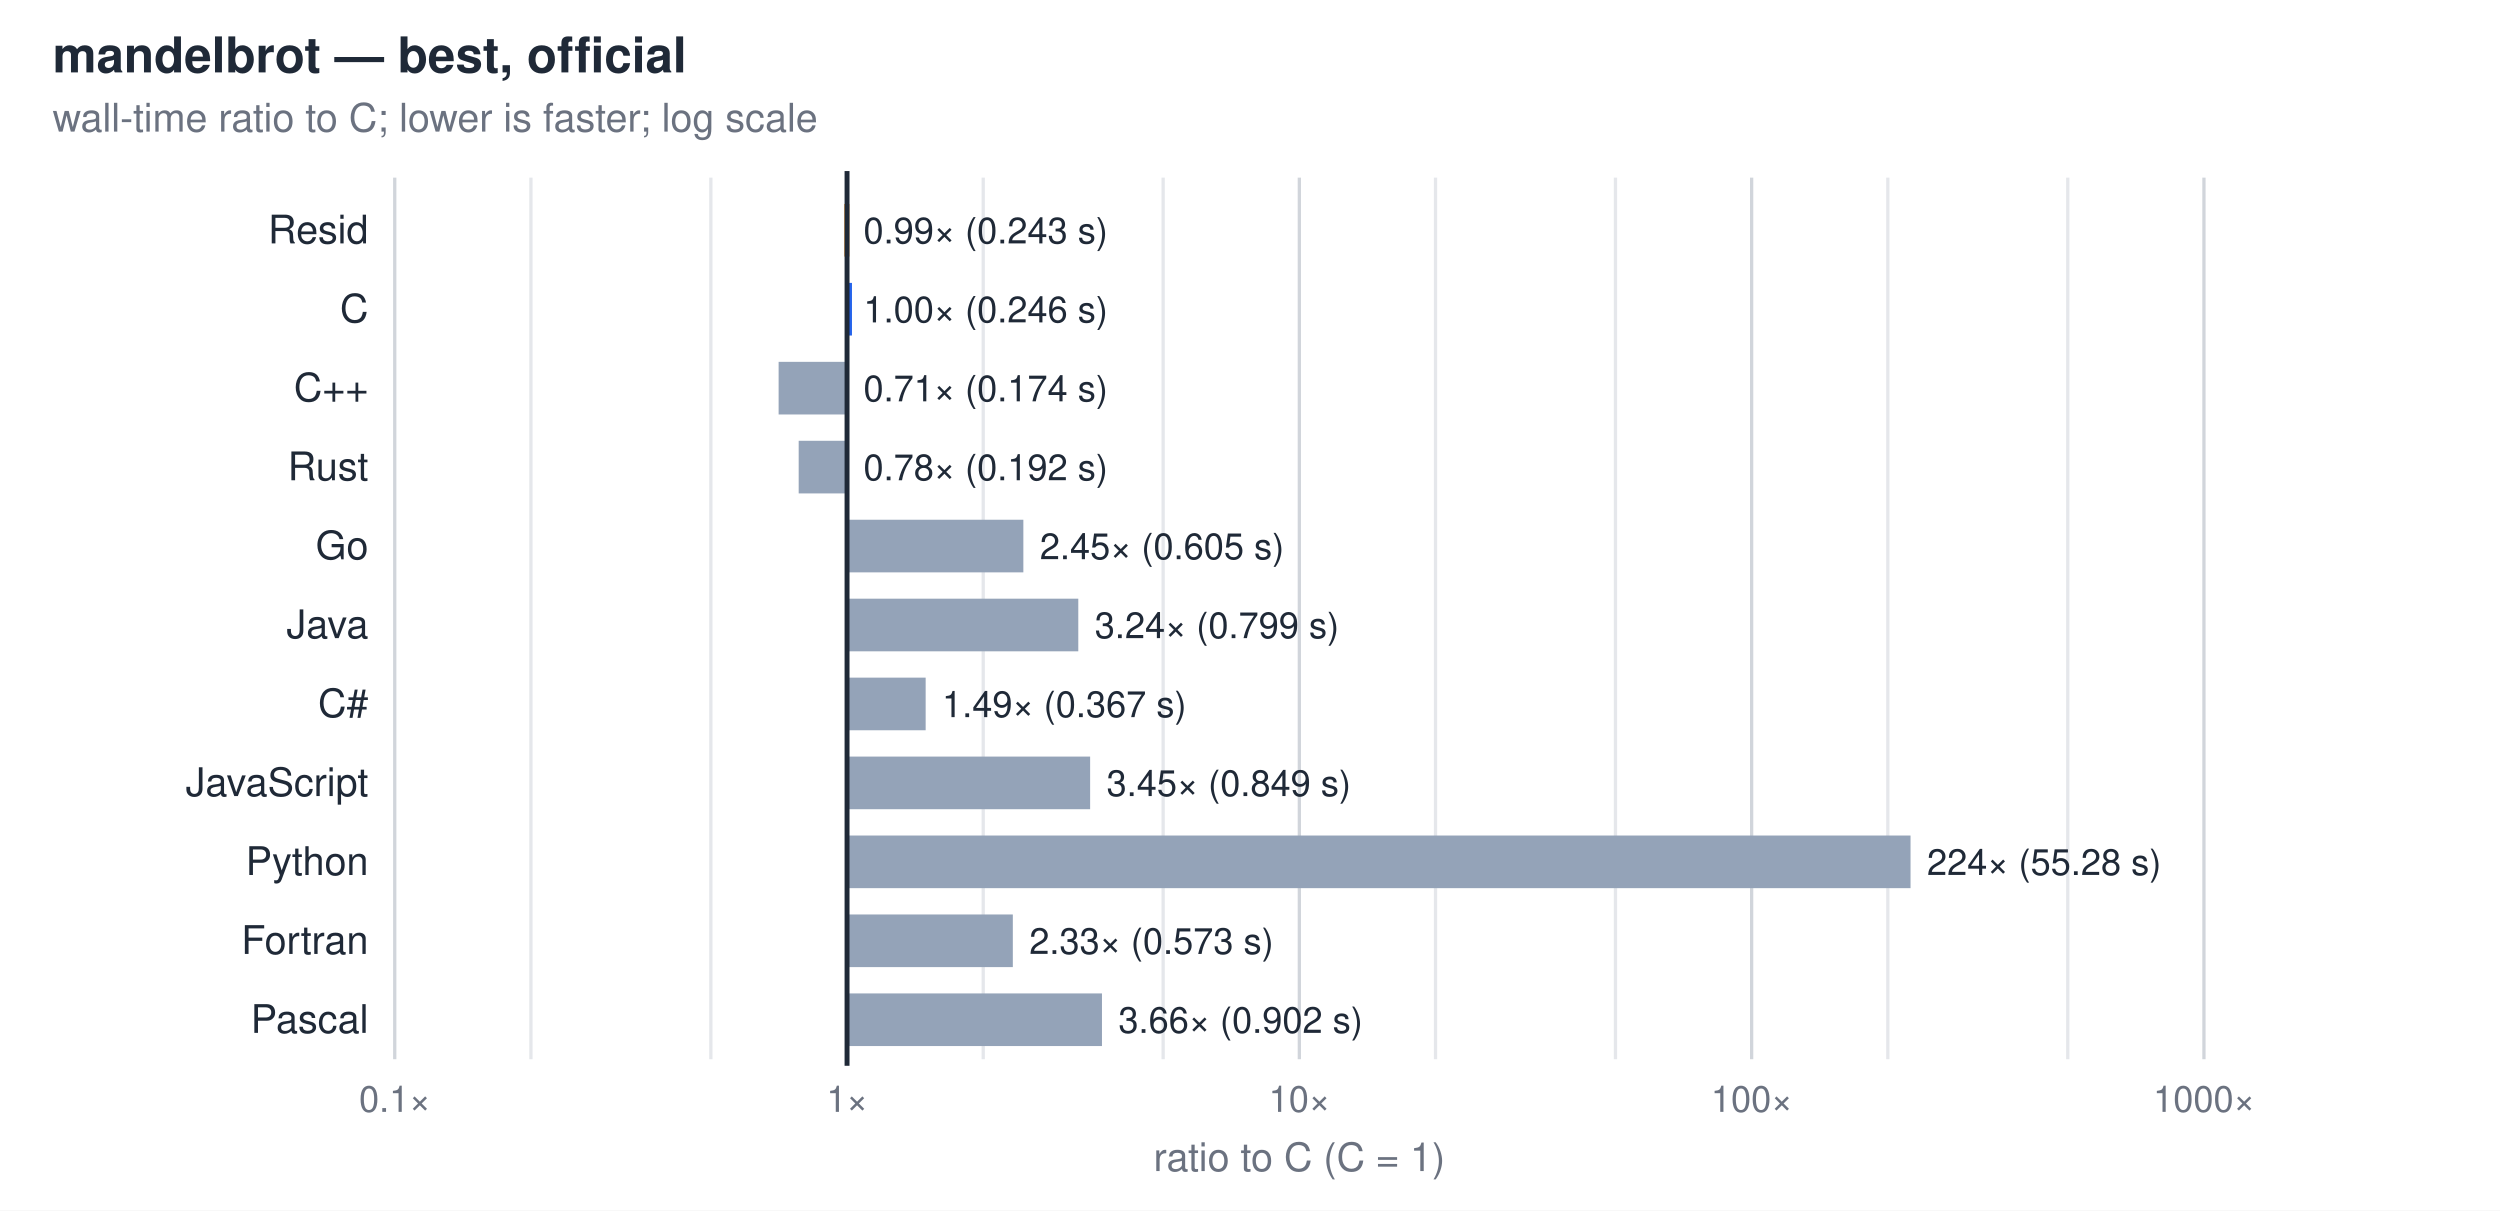
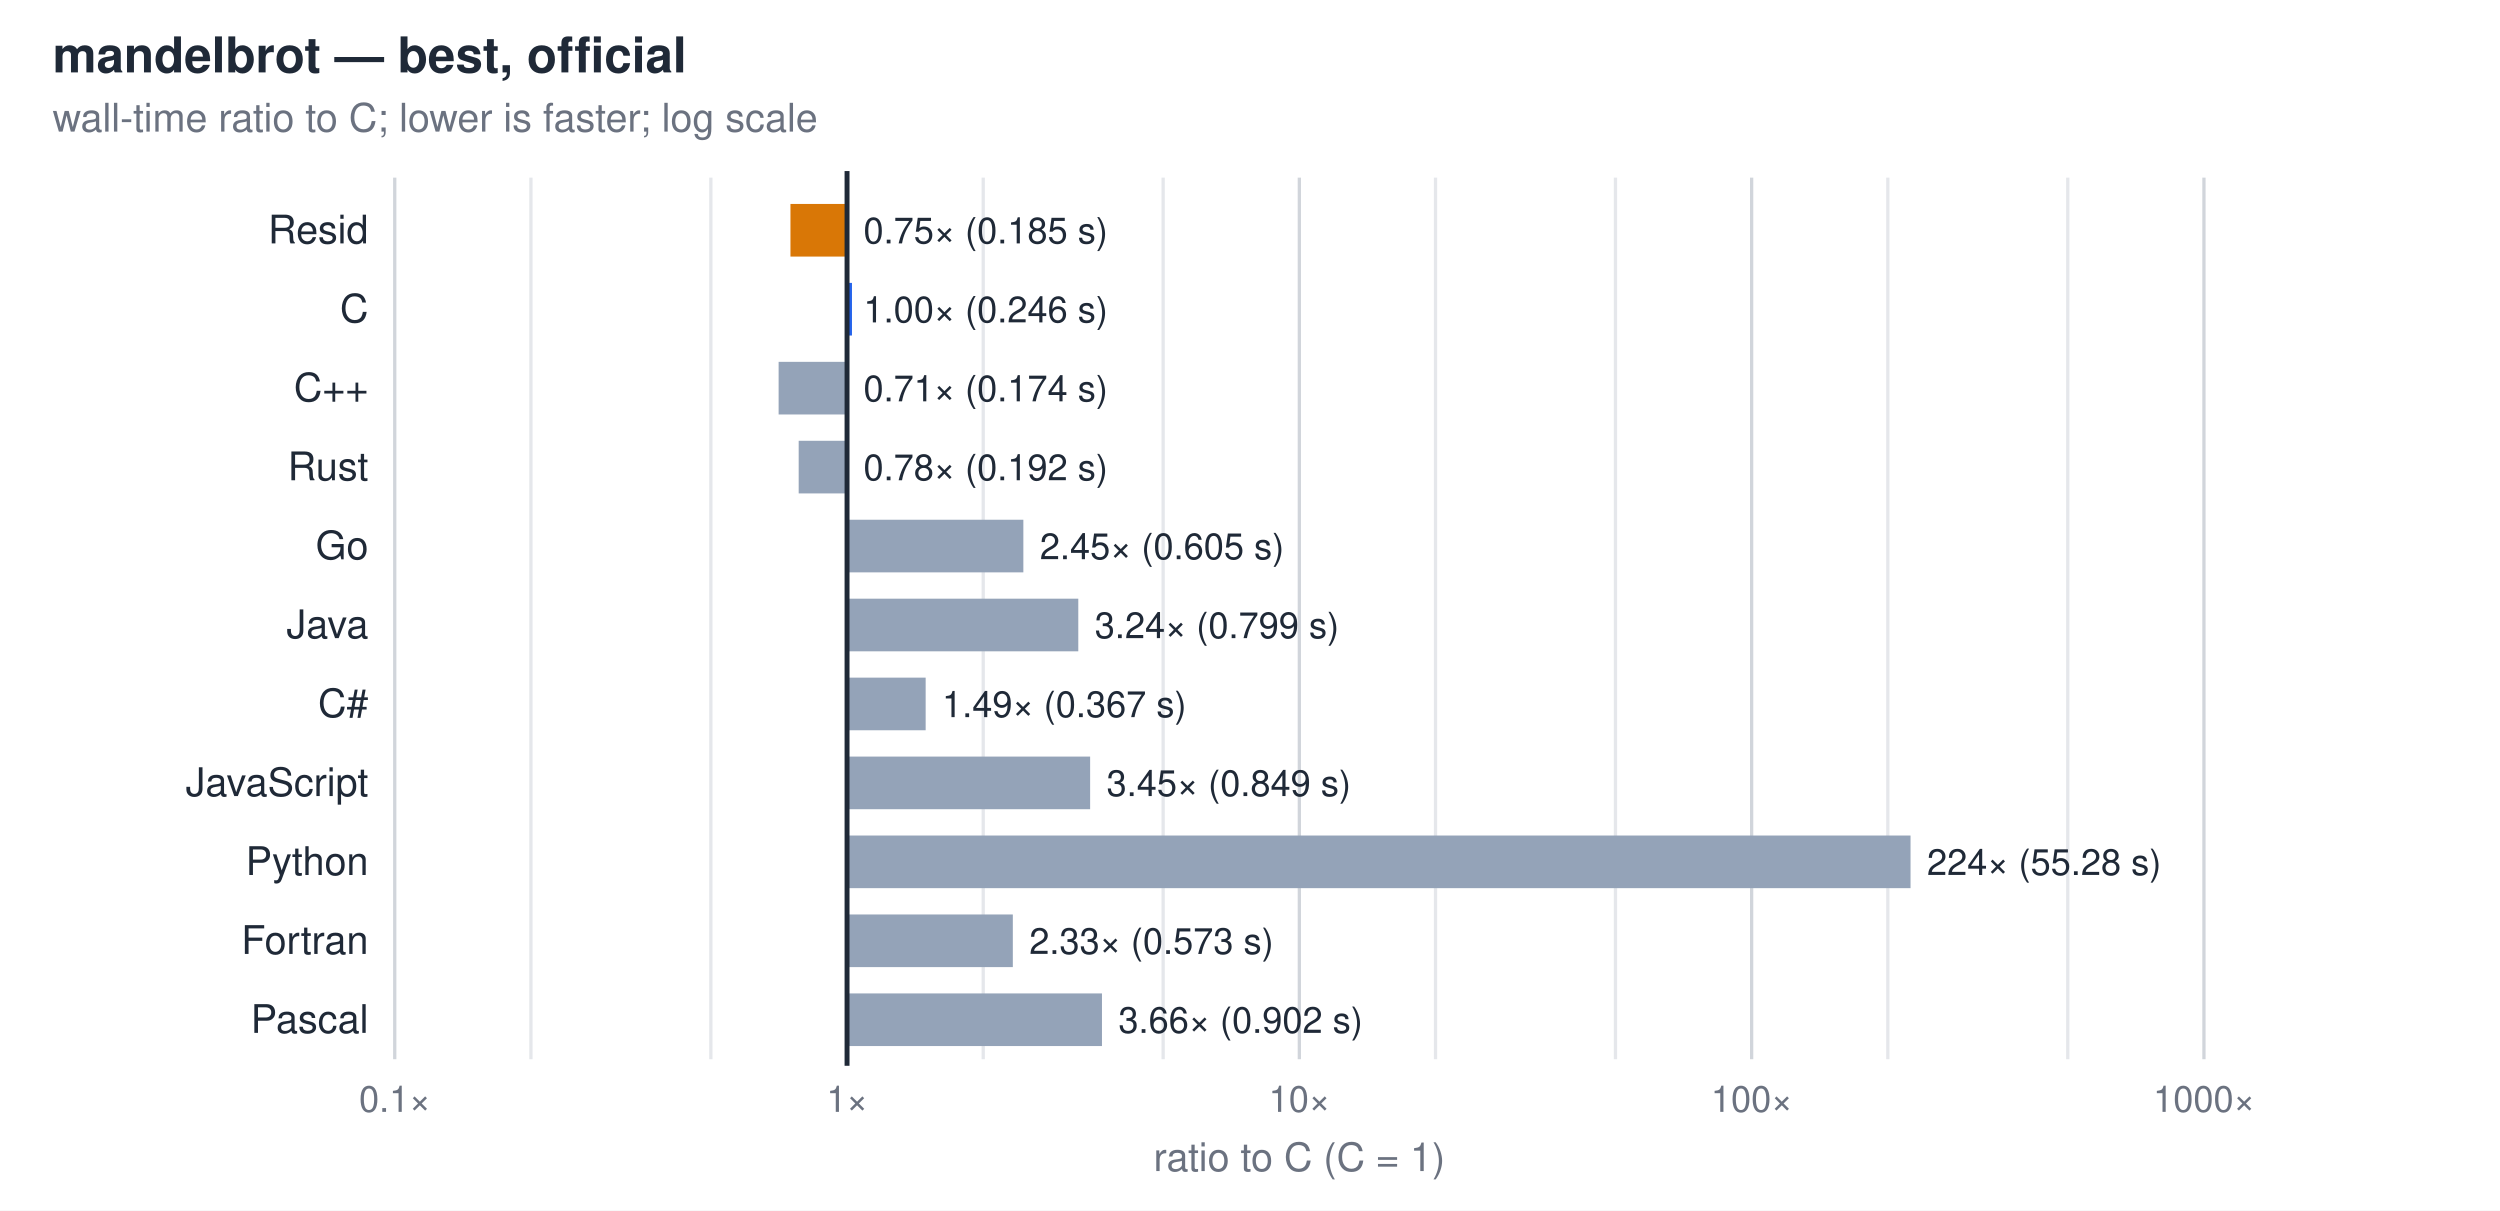
<svg xmlns="http://www.w3.org/2000/svg" width="760" height="368" viewBox="0 0 760 368" font-family="Helvetica, Arial, sans-serif" font-size="12">
  <rect x="0" y="0" width="760" height="368" fill="#ffffff" />
  <text x="16" y="22" font-size="15" font-weight="bold" fill="#1f2937">mandelbrot — best, official</text>
  <text x="16" y="40" fill="#6b7280">wall-time ratio to C; lower is faster; log scale</text>
  <line x1="120.0" y1="54" x2="120.0" y2="322" stroke="#d1d5db" stroke-width="1" />
  <text x="120.0" y="338" text-anchor="middle" fill="#6b7280" font-size="11">0.1×</text>
  <line x1="161.4" y1="54" x2="161.4" y2="322" stroke="#e5e7eb" stroke-width="1" />
  <line x1="216.1" y1="54" x2="216.1" y2="322" stroke="#e5e7eb" stroke-width="1" />
  <line x1="257.5" y1="54" x2="257.5" y2="322" stroke="#d1d5db" stroke-width="1" />
  <text x="257.5" y="338" text-anchor="middle" fill="#6b7280" font-size="11">1×</text>
  <line x1="298.9" y1="54" x2="298.9" y2="322" stroke="#e5e7eb" stroke-width="1" />
  <line x1="353.6" y1="54" x2="353.6" y2="322" stroke="#e5e7eb" stroke-width="1" />
  <line x1="395.0" y1="54" x2="395.0" y2="322" stroke="#d1d5db" stroke-width="1" />
  <text x="395.0" y="338" text-anchor="middle" fill="#6b7280" font-size="11">10×</text>
  <line x1="436.4" y1="54" x2="436.4" y2="322" stroke="#e5e7eb" stroke-width="1" />
  <line x1="491.1" y1="54" x2="491.1" y2="322" stroke="#e5e7eb" stroke-width="1" />
  <line x1="532.5" y1="54" x2="532.5" y2="322" stroke="#d1d5db" stroke-width="1" />
  <text x="532.5" y="338" text-anchor="middle" fill="#6b7280" font-size="11">100×</text>
  <line x1="573.9" y1="54" x2="573.9" y2="322" stroke="#e5e7eb" stroke-width="1" />
  <line x1="628.6" y1="54" x2="628.6" y2="322" stroke="#e5e7eb" stroke-width="1" />
  <line x1="670.0" y1="54" x2="670.0" y2="322" stroke="#d1d5db" stroke-width="1" />
  <text x="670.0" y="338" text-anchor="middle" fill="#6b7280" font-size="11">1000×</text>
  <text x="112" y="74.0" text-anchor="end" fill="#1f2937">Resid</text>
-   <rect x="256.7" y="62" width="1.5" height="16" fill="#d97706" />
-   <text x="262.5" y="74.0" fill="#1f2937" font-size="11">0.99×  (0.243 s)</text>
+   <rect x="240.3" y="62" width="17.2" height="16" fill="#d97706" />
+   <text x="262.5" y="74.0" fill="#1f2937" font-size="11">0.75×  (0.185 s)</text>
  <text x="112" y="98.0" text-anchor="end" fill="#1f2937">C</text>
  <rect x="257.5" y="86" width="1.5" height="16" fill="#2563eb" />
  <text x="262.5" y="98.0" fill="#1f2937" font-size="11">1.00×  (0.246 s)</text>
  <text x="112" y="122.0" text-anchor="end" fill="#1f2937">C++</text>
  <rect x="236.7" y="110" width="20.8" height="16" fill="#94a3b8" />
  <text x="262.5" y="122.0" fill="#1f2937" font-size="11">0.71×  (0.174 s)</text>
  <text x="112" y="146.0" text-anchor="end" fill="#1f2937">Rust</text>
  <rect x="242.8" y="134" width="14.7" height="16" fill="#94a3b8" />
  <text x="262.5" y="146.0" fill="#1f2937" font-size="11">0.78×  (0.192 s)</text>
  <text x="112" y="170.0" text-anchor="end" fill="#1f2937">Go</text>
  <rect x="257.5" y="158" width="53.6" height="16" fill="#94a3b8" />
  <text x="316.1" y="170.0" fill="#1f2937" font-size="11">2.45×  (0.605 s)</text>
  <text x="112" y="194.0" text-anchor="end" fill="#1f2937">Java</text>
  <rect x="257.5" y="182" width="70.3" height="16" fill="#94a3b8" />
  <text x="332.8" y="194.0" fill="#1f2937" font-size="11">3.24×  (0.799 s)</text>
  <text x="112" y="218.0" text-anchor="end" fill="#1f2937">C#</text>
  <rect x="257.5" y="206" width="23.9" height="16" fill="#94a3b8" />
  <text x="286.4" y="218.0" fill="#1f2937" font-size="11">1.49×  (0.367 s)</text>
  <text x="112" y="242.0" text-anchor="end" fill="#1f2937">JavaScript</text>
  <rect x="257.5" y="230" width="73.9" height="16" fill="#94a3b8" />
  <text x="336.4" y="242.0" fill="#1f2937" font-size="11">3.45×  (0.849 s)</text>
  <text x="112" y="266.0" text-anchor="end" fill="#1f2937">Python</text>
  <rect x="257.5" y="254" width="323.3" height="16" fill="#94a3b8" />
  <text x="585.8" y="266.0" fill="#1f2937" font-size="11">224×  (55.28 s)</text>
  <text x="112" y="290.0" text-anchor="end" fill="#1f2937">Fortran</text>
  <rect x="257.5" y="278" width="50.4" height="16" fill="#94a3b8" />
  <text x="312.9" y="290.0" fill="#1f2937" font-size="11">2.33×  (0.573 s)</text>
  <text x="112" y="314.0" text-anchor="end" fill="#1f2937">Pascal</text>
  <rect x="257.5" y="302" width="77.5" height="16" fill="#94a3b8" />
  <text x="340.0" y="314.0" fill="#1f2937" font-size="11">3.66×  (0.902 s)</text>
  <line x1="257.5" y1="52" x2="257.5" y2="324" stroke="#1f2937" stroke-width="1.5" />
  <text x="395.0" y="356" text-anchor="middle" fill="#6b7280">ratio to C (C = 1)</text>
</svg>
